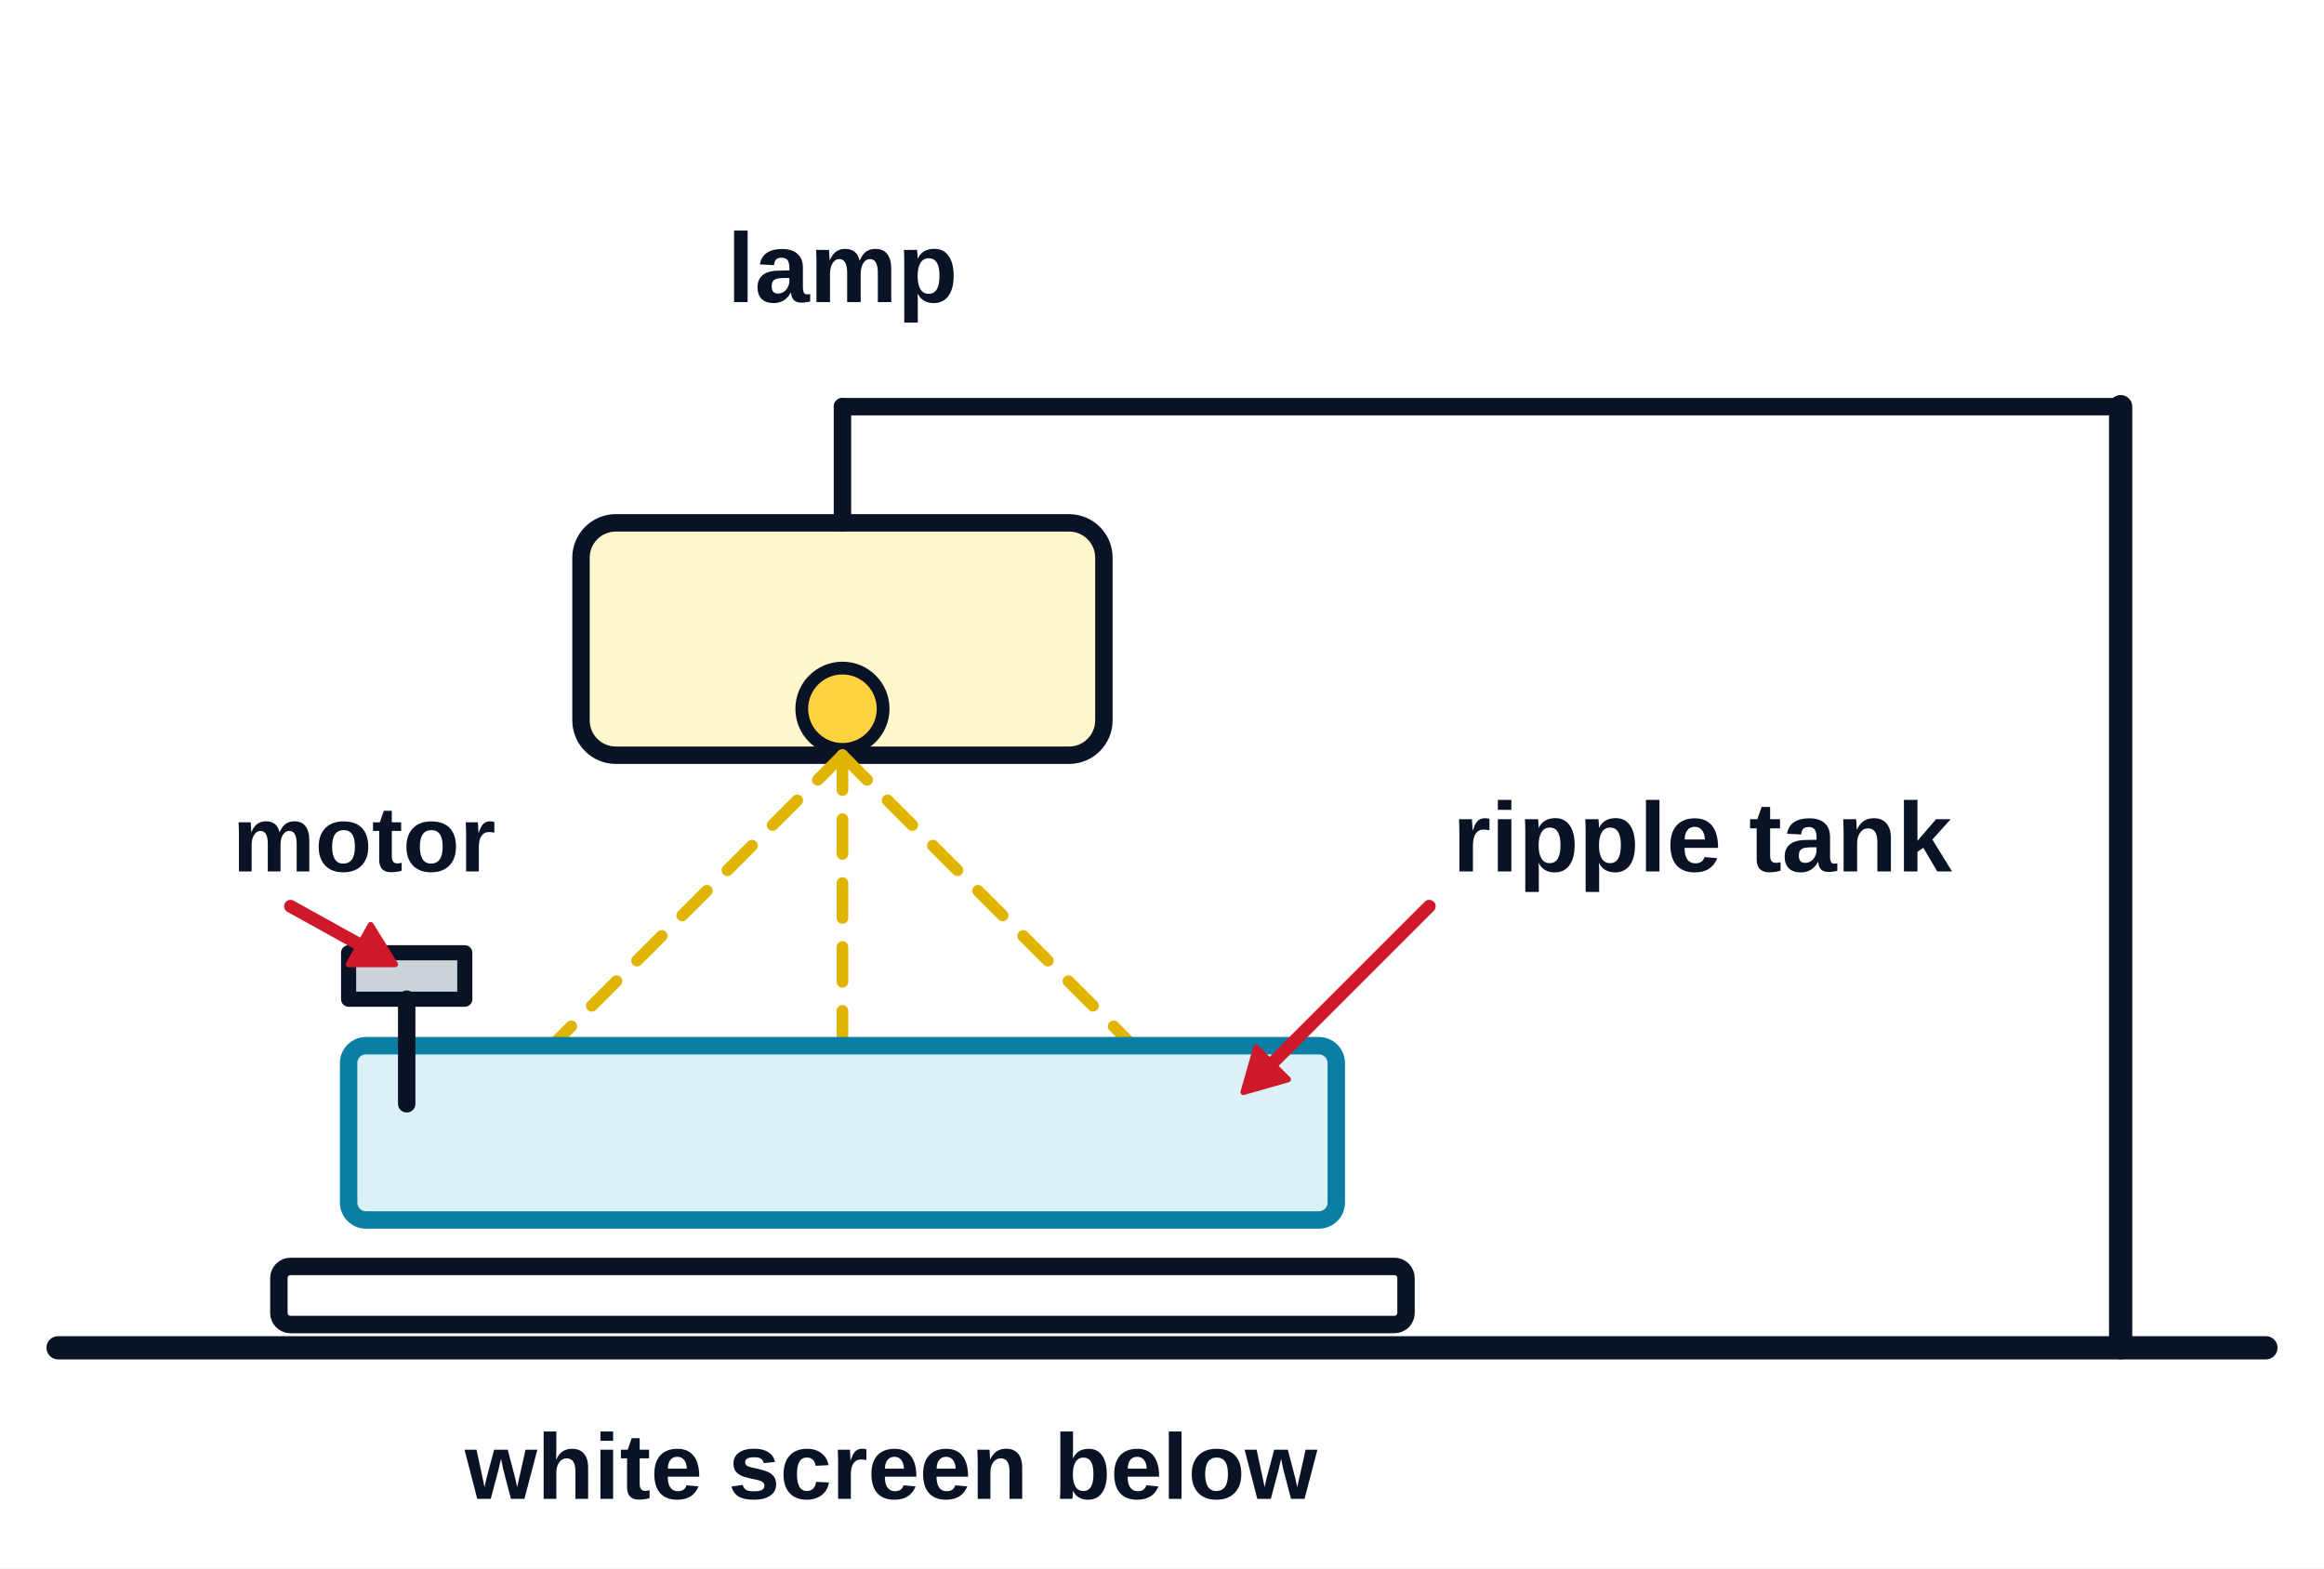
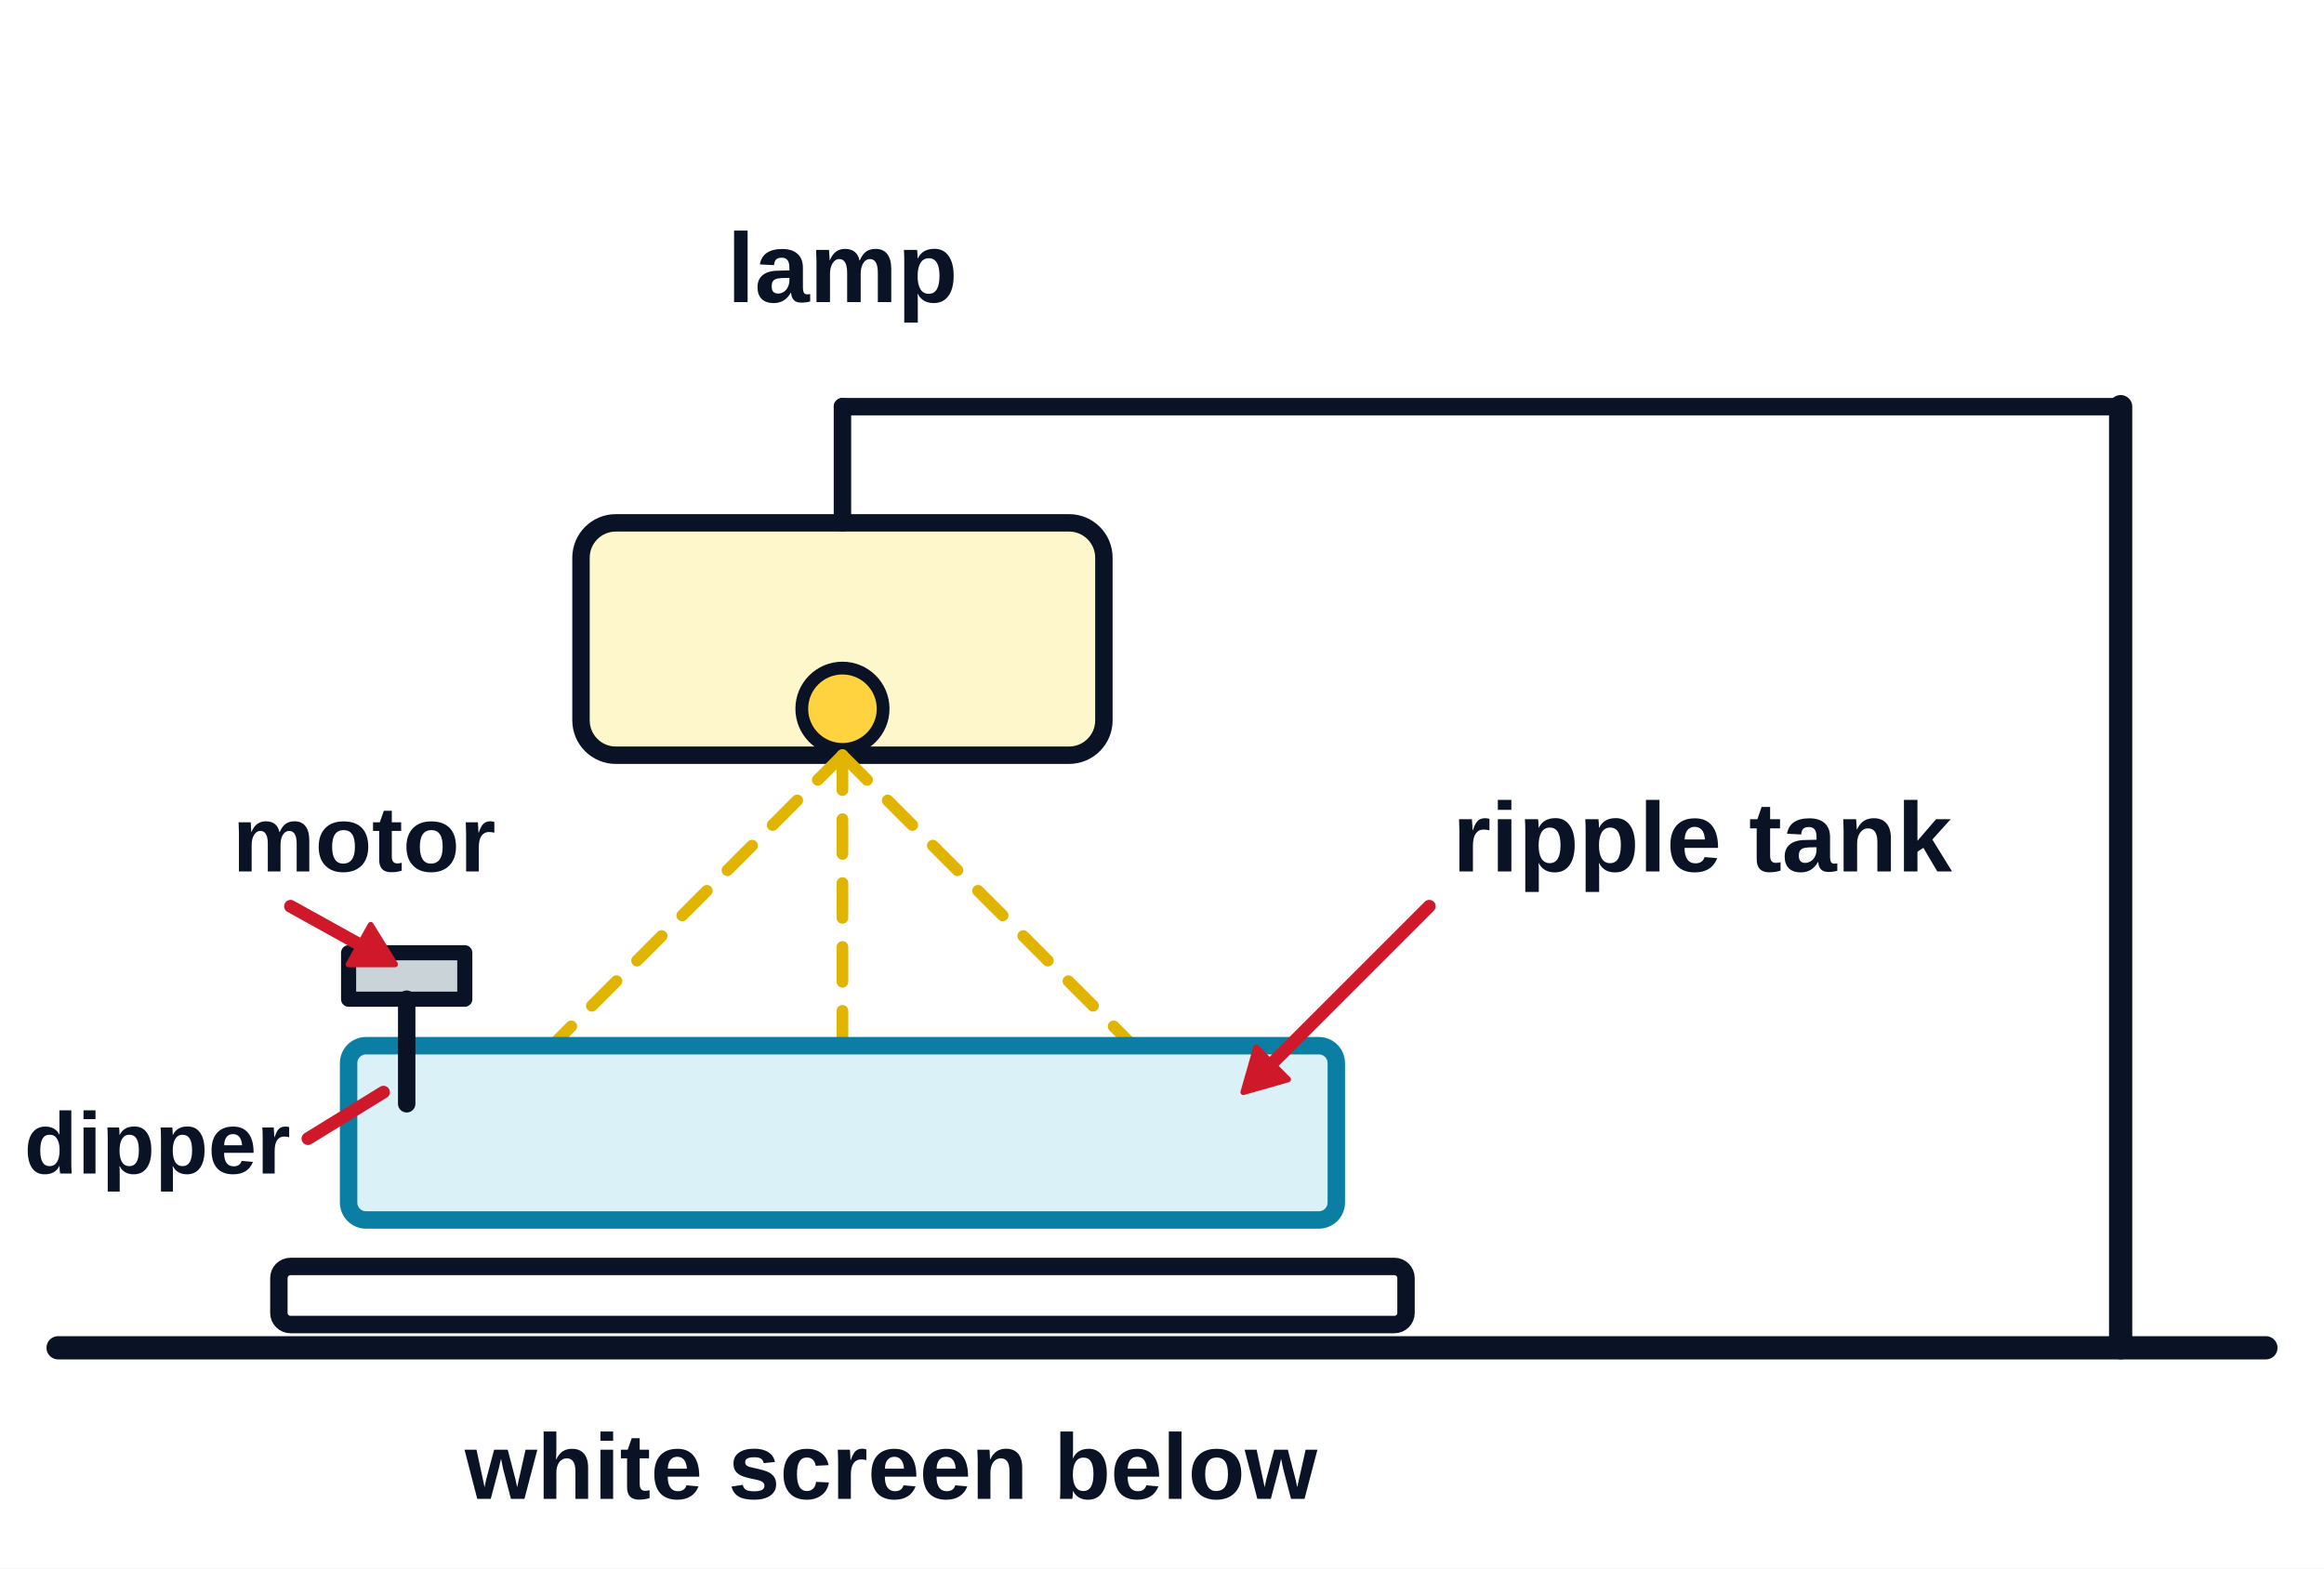
<svg xmlns="http://www.w3.org/2000/svg" viewBox="0 0 400 270" width="400" height="270" role="img" font-family="Arial, Helvetica, sans-serif" fill="none" stroke="#0a1326" stroke-width="3.2" stroke-linecap="round" stroke-linejoin="round">
  <rect width="400" height="270" fill="#ffffff" stroke="none" />
  <line x1="10" y1="232" x2="390" y2="232" stroke="#0a1326" stroke-width="4" />
  <rect x="100" y="90" width="90" height="40" fill="#fff7cc" stroke="#0a1326" stroke-width="3" rx="6" />
  <circle cx="145" cy="122" r="7" fill="#ffd23f" stroke="#0a1326" stroke-width="2.2" />
  <text x="145" y="112" text-anchor="middle" font-size="1" font-weight="700" fill="#0a1326" stroke="none" />
  <line x1="145" y1="130" x2="70" y2="205" stroke="#e0b400" stroke-width="2" stroke-dasharray="6 5" />
  <line x1="145" y1="130" x2="220" y2="205" stroke="#e0b400" stroke-width="2" stroke-dasharray="6 5" />
  <line x1="145" y1="130" x2="145" y2="205" stroke="#e0b400" stroke-width="2" stroke-dasharray="6 5" />
  <line x1="145" y1="70" x2="145" y2="90" stroke="#0a1326" stroke-width="3" />
  <line x1="145" y1="70" x2="365" y2="70" stroke="#0a1326" stroke-width="3" />
  <line x1="365" y1="70" x2="365" y2="232" stroke="#0a1326" stroke-width="4" />
  <rect x="60" y="180" width="170" height="30" fill="#d9f1f7" stroke="#0b7fa3" stroke-width="3" rx="3" />
  <rect x="48" y="218" width="194" height="10" fill="#ffffff" stroke="#0a1326" stroke-width="3" rx="2" />
  <rect x="60" y="164" width="20" height="8" fill="#c9d3d8" stroke="#0a1326" stroke-width="2.6" />
  <line x1="70" y1="172" x2="70" y2="190" stroke="#0a1326" stroke-width="3" />
  <text x="145" y="52" text-anchor="middle" font-size="17" font-weight="700" fill="#0a1326" stroke="none">lamp</text>
  <text x="250" y="150" text-anchor="start" font-size="17" font-weight="700" fill="#0a1326" stroke="none">ripple tank</text>
  <line x1="246" y1="156" x2="218.9" y2="183.1" stroke="#d0182b" stroke-width="2.2" />
  <path d="M214 188 L221.7 185.8 L216.2 180.3 Z" fill="#d0182b" stroke="#d0182b" stroke-width="1" />
  <text x="270" y="232" text-anchor="middle" font-size="1" font-weight="700" fill="#0a1326" stroke="none" />
  <text x="80" y="258" text-anchor="start" font-size="16" font-weight="700" fill="#0a1326" stroke="none">white screen below</text>
  <text x="40" y="150" text-anchor="start" font-size="16" font-weight="700" fill="#0a1326" stroke="none">motor</text>
+   <text x="50" y="202" text-anchor="end" font-size="15" font-weight="700" fill="#0a1326" stroke="none">dipper</text>
+   <line x1="53" y1="196" x2="66" y2="188" stroke="#d0182b" stroke-width="2.2" />
  <line x1="50" y1="156" x2="61.9" y2="162.6" stroke="#d0182b" stroke-width="2.2" />
  <path d="M68 166 L63.8 159.2 L60 166 Z" fill="#d0182b" stroke="#d0182b" stroke-width="1" />
</svg>
